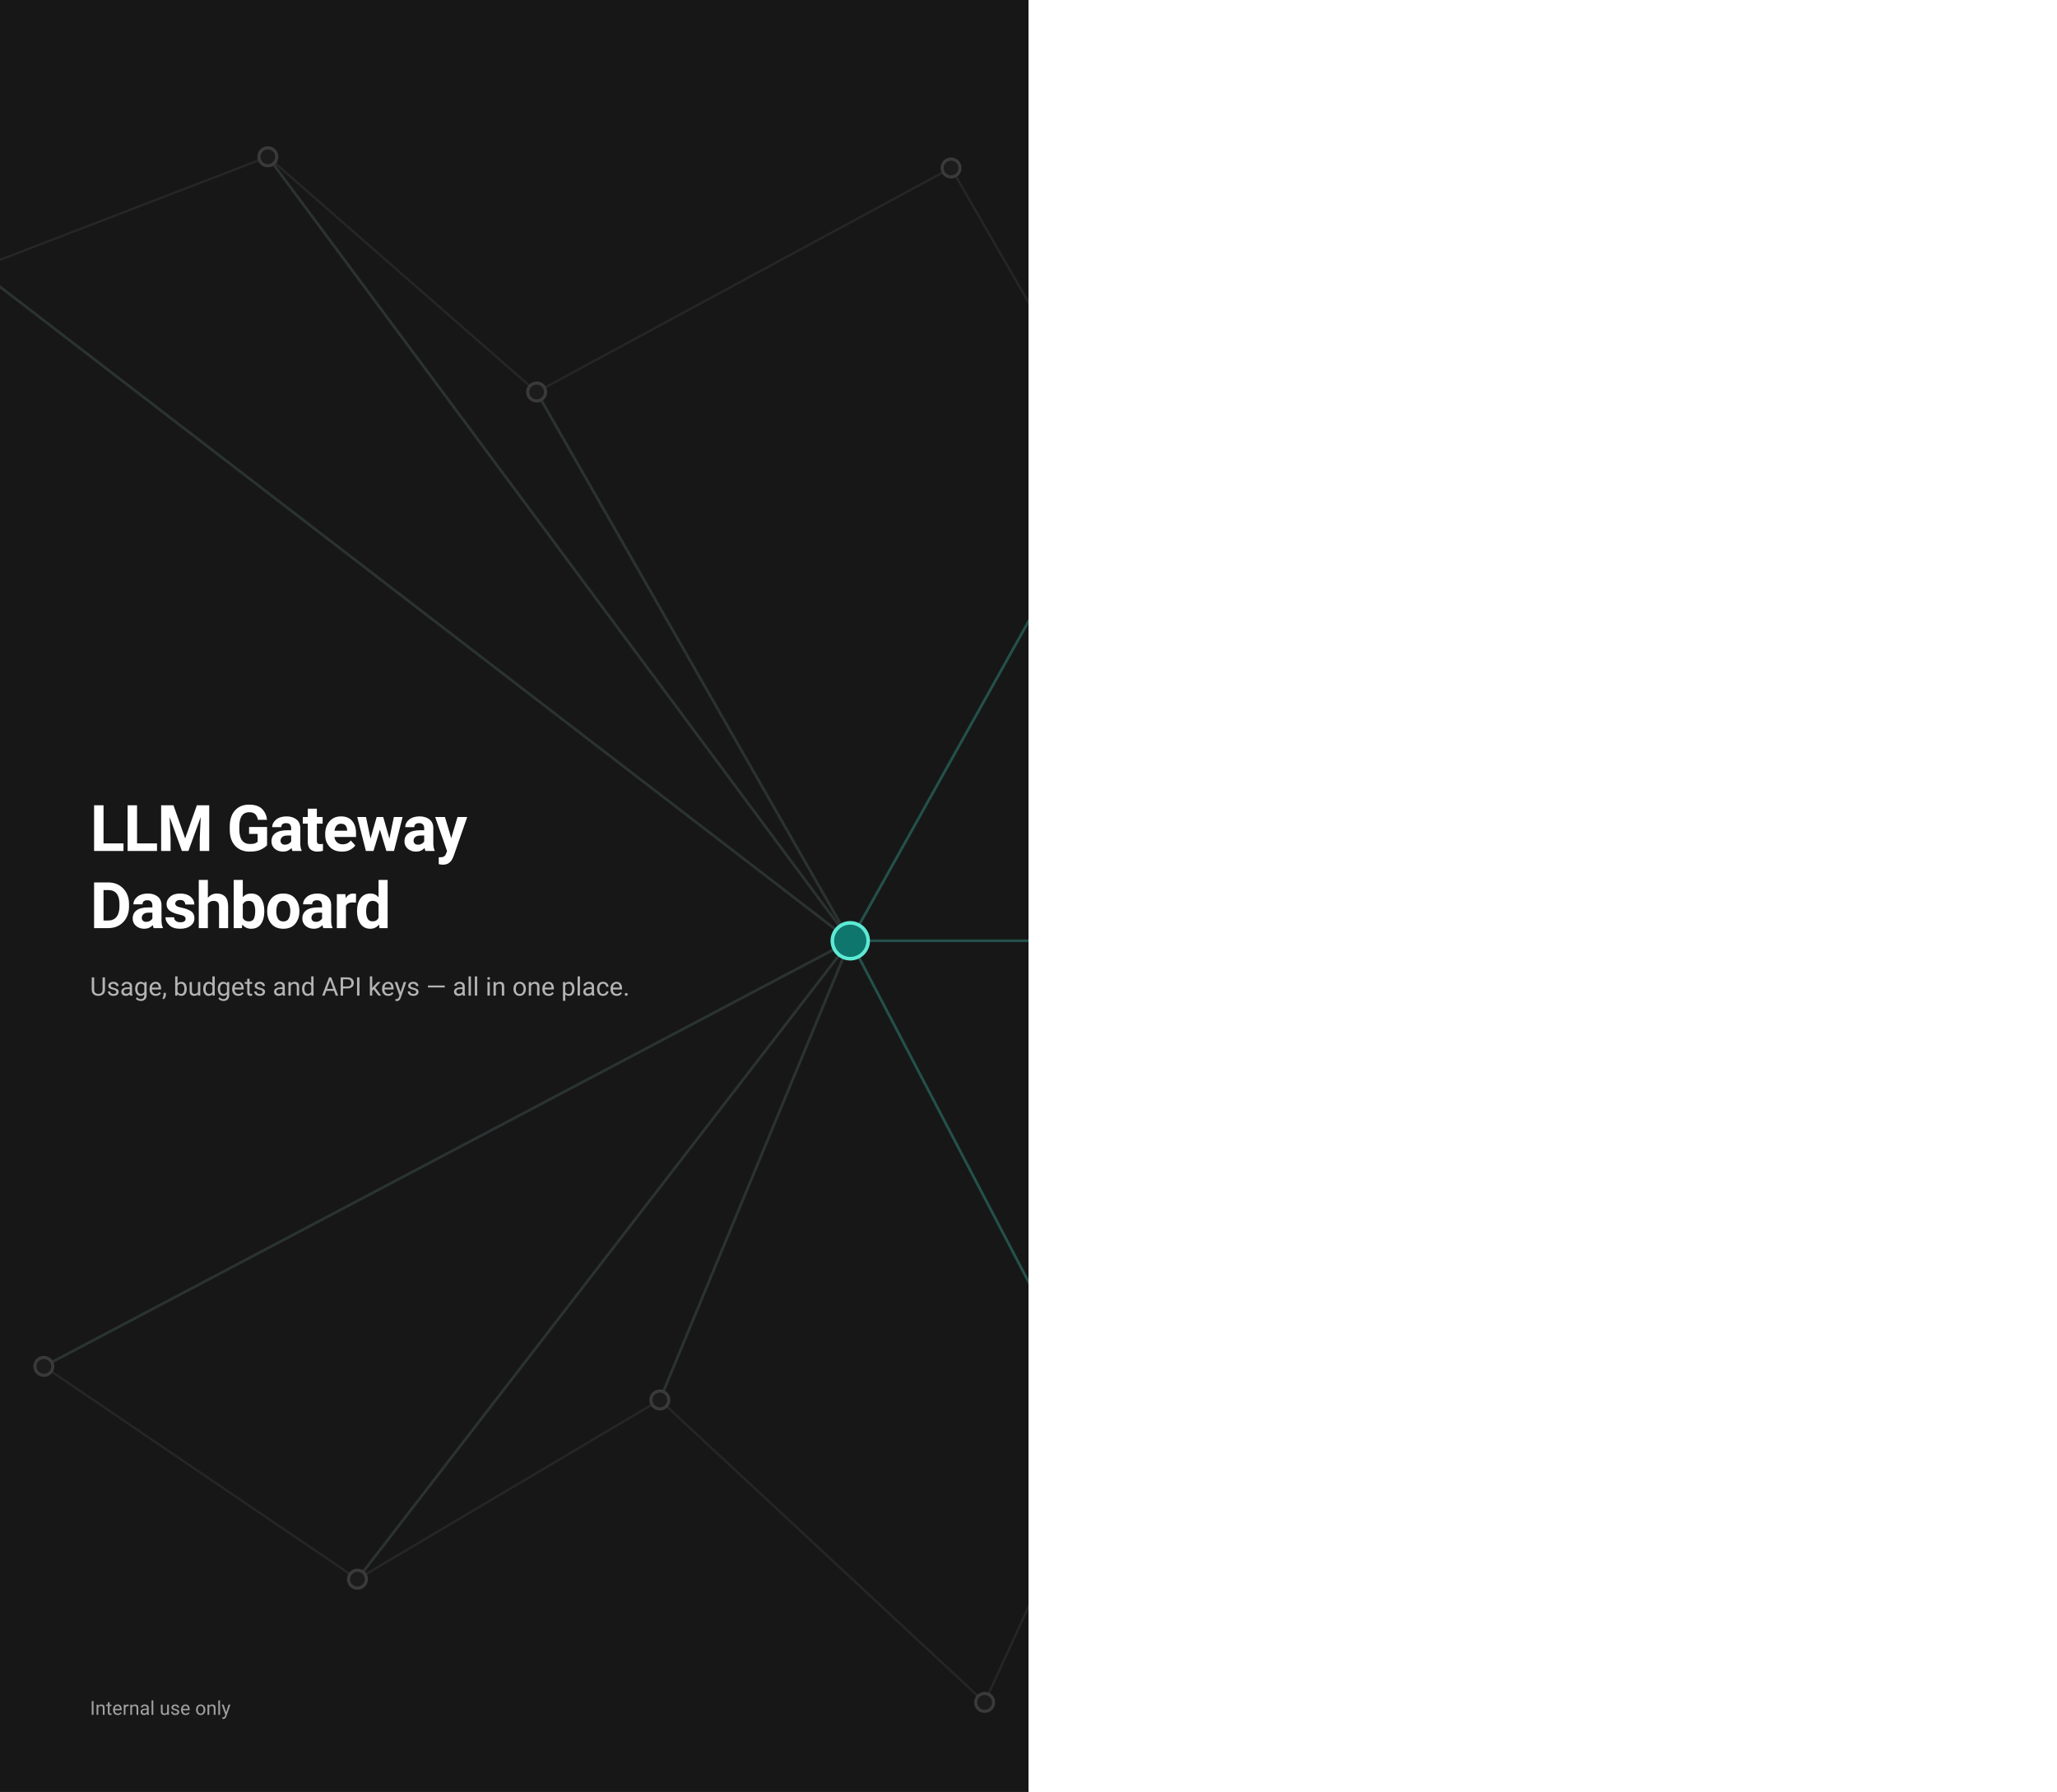
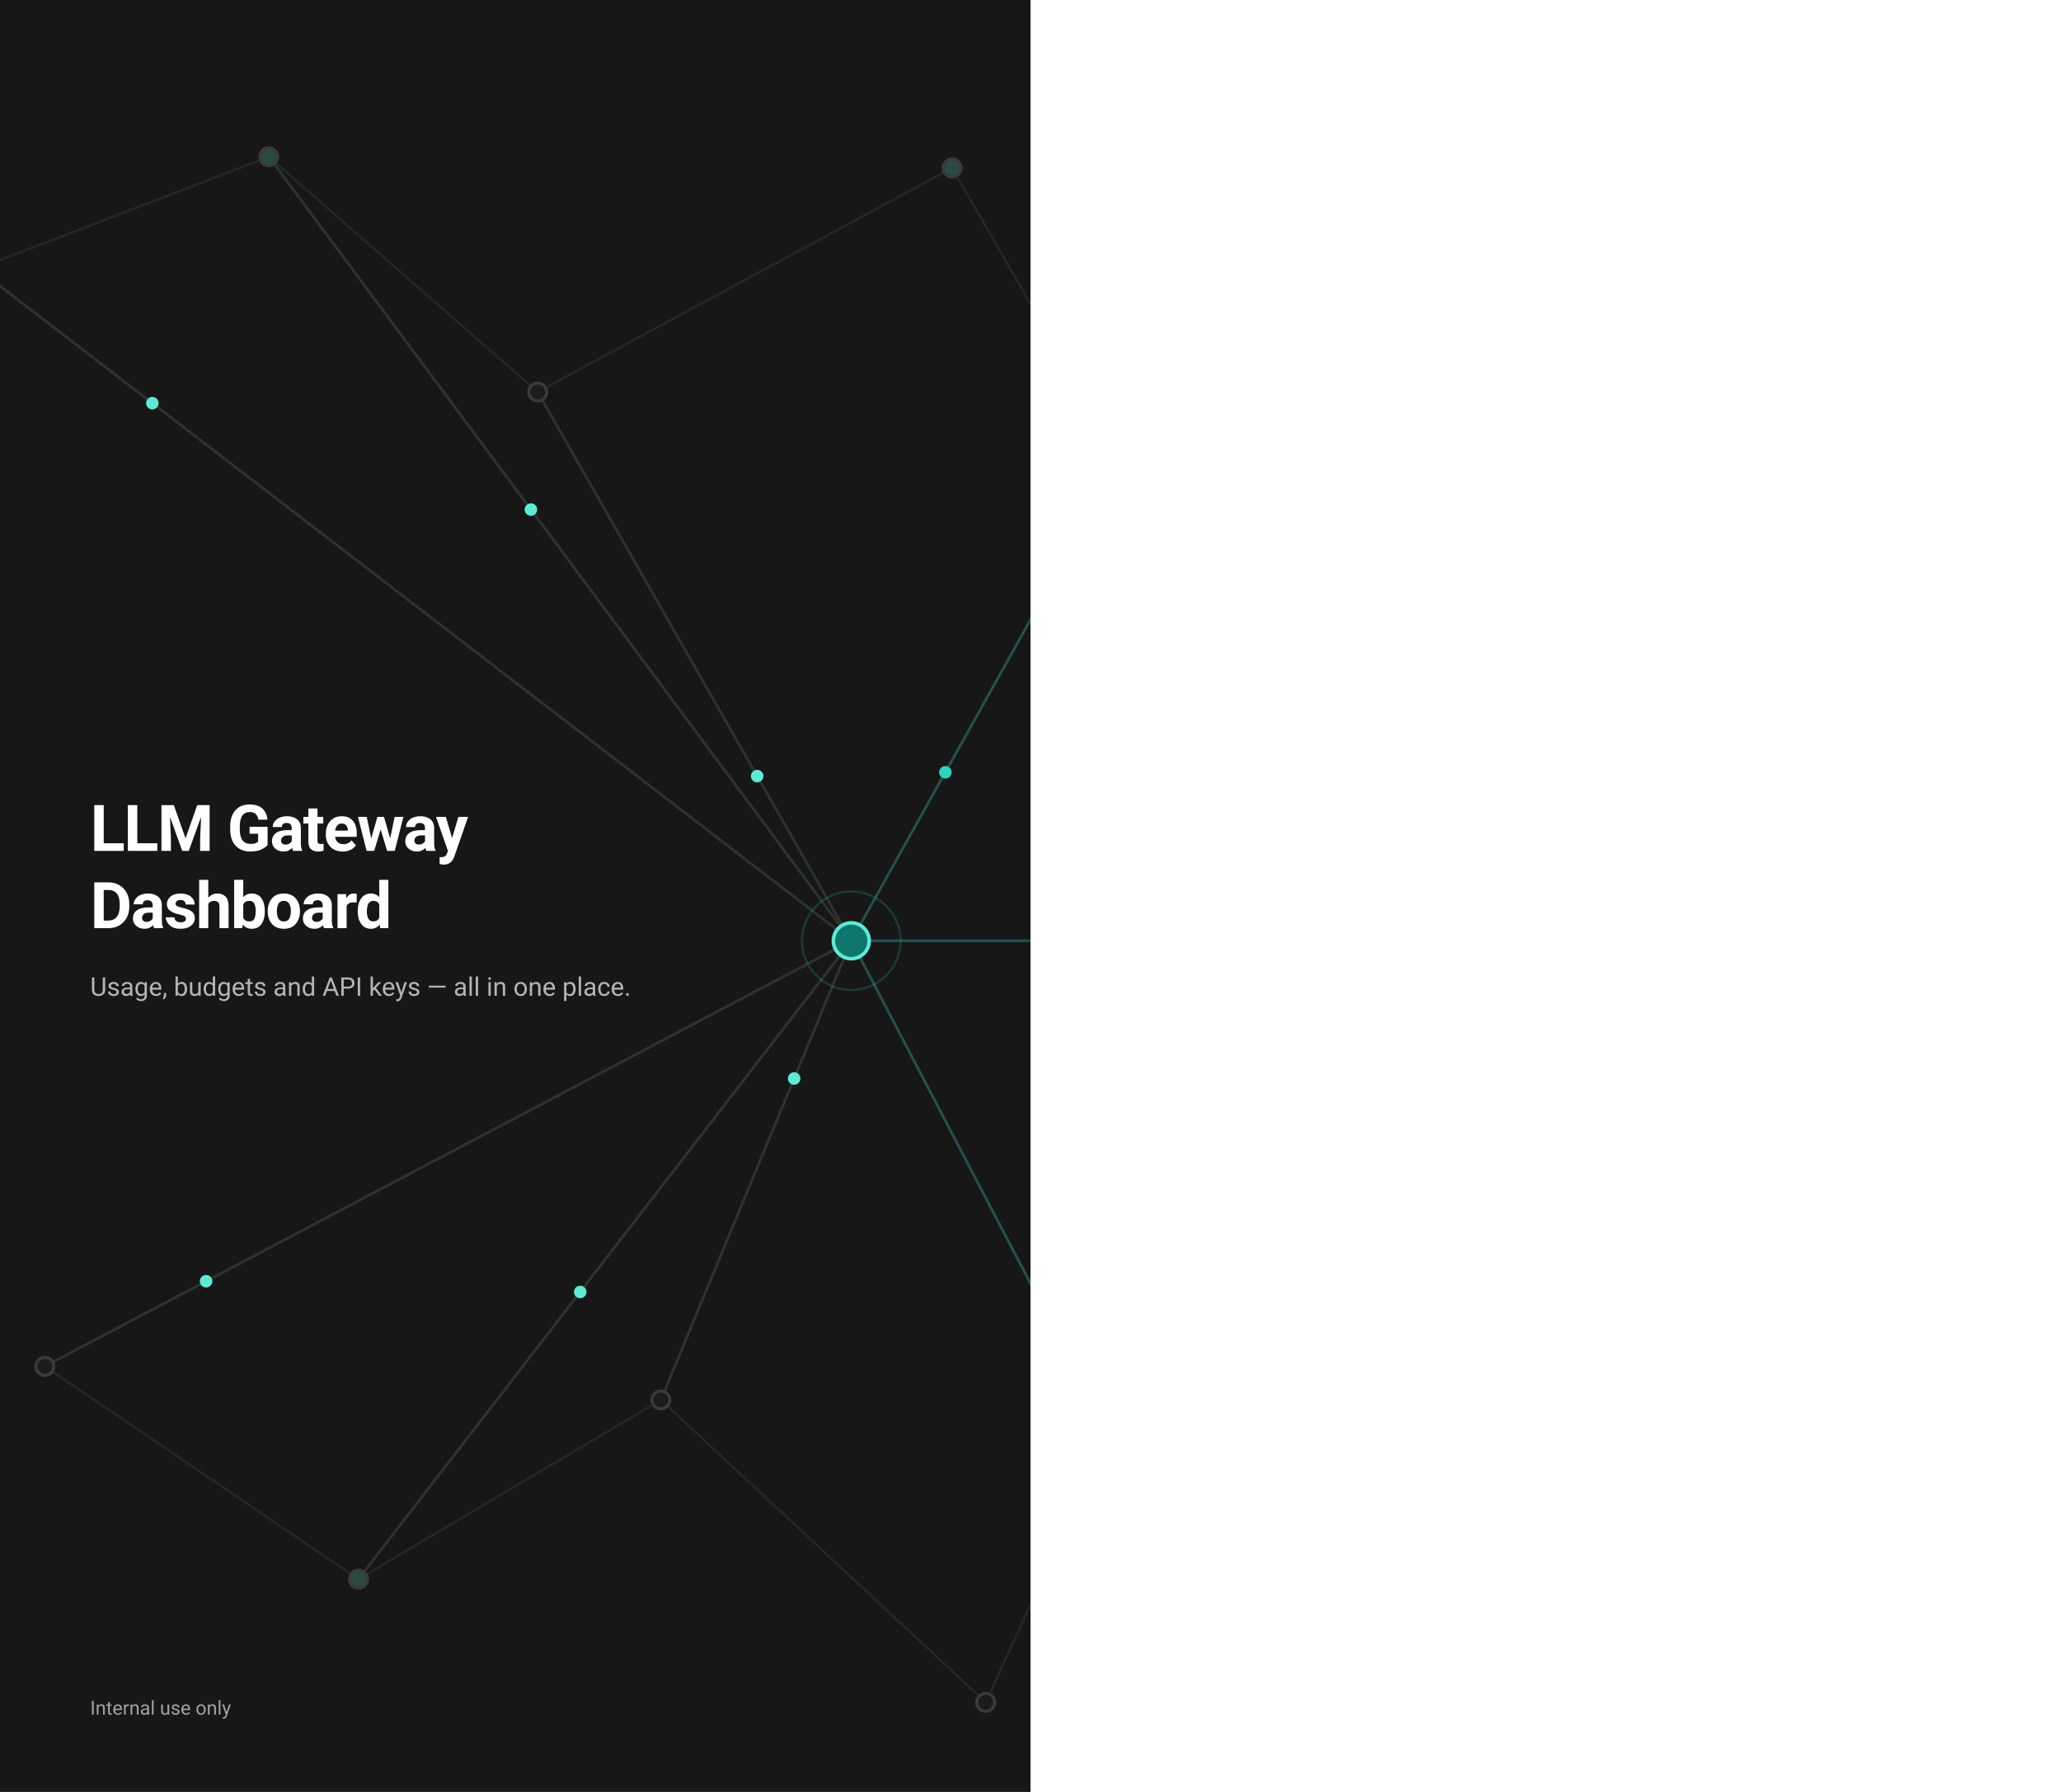
<svg xmlns="http://www.w3.org/2000/svg" width="100%" height="100%">
-   <style>@media (prefers-reduced-motion: reduce){.pulse{display:none}}</style>
  <rect width="100%" height="100%" fill="#ffffff" />
  <rect width="50%" height="100%" fill="#171717" />
  <svg x="0" y="0" width="50%" height="100%" viewBox="0 0 640 800" preserveAspectRatio="xMidYMid slice">
    <line x1="80" y1="120" x2="210" y2="70" stroke="#262626" stroke-width="1" />
    <line x1="210" y1="70" x2="330" y2="175" stroke="#262626" stroke-width="1" />
    <line x1="110" y1="610" x2="250" y2="705" stroke="#262626" stroke-width="1" />
    <line x1="250" y1="705" x2="385" y2="625" stroke="#262626" stroke-width="1" />
    <line x1="590" y1="205" x2="515" y2="75" stroke="#262626" stroke-width="1" />
    <line x1="585" y1="640" x2="530" y2="760" stroke="#262626" stroke-width="1" />
    <line x1="330" y1="175" x2="515" y2="75" stroke="#262626" stroke-width="1" />
    <line x1="385" y1="625" x2="530" y2="760" stroke="#262626" stroke-width="1" />
    <line x1="590" y1="205" x2="605" y2="420" stroke="#262626" stroke-width="1" />
    <line x1="605" y1="420" x2="585" y2="640" stroke="#262626" stroke-width="1" />
    <line x1="80" y1="120" x2="470" y2="420" stroke="#2b3332" stroke-width="1.2" />
    <line x1="210" y1="70" x2="470" y2="420" stroke="#2b3332" stroke-width="1.2" />
    <line x1="330" y1="175" x2="470" y2="420" stroke="#2b3332" stroke-width="1.2" />
    <line x1="110" y1="610" x2="470" y2="420" stroke="#2b3332" stroke-width="1.2" />
    <line x1="250" y1="705" x2="470" y2="420" stroke="#2b3332" stroke-width="1.2" />
    <line x1="385" y1="625" x2="470" y2="420" stroke="#2b3332" stroke-width="1.2" />
    <line x1="470" y1="420" x2="590" y2="205" stroke="#24504b" stroke-width="1.2" />
    <line x1="470" y1="420" x2="605" y2="420" stroke="#24504b" stroke-width="1.2" />
    <line x1="470" y1="420" x2="585" y2="640" stroke="#24504b" stroke-width="1.2" />
-     <circle class="pulse" r="2.8" fill="#5eead4" opacity="0">
-       <animateMotion path="M80 120 L470 420" dur="3.2s" begin="0.0s" repeatCount="indefinite" />
-       <animate attributeName="opacity" values="0;1;1;0" keyTimes="0;0.12;0.85;1" dur="3.2s" begin="0.0s" repeatCount="indefinite" />
-     </circle>
-     <circle class="pulse" r="2.8" fill="#5eead4" opacity="0">
-       <animateMotion path="M210 70 L470 420" dur="3.6s" begin="0.7s" repeatCount="indefinite" />
-       <animate attributeName="opacity" values="0;1;1;0" keyTimes="0;0.12;0.85;1" dur="3.6s" begin="0.7s" repeatCount="indefinite" />
-     </circle>
-     <circle class="pulse" r="2.8" fill="#5eead4" opacity="0">
-       <animateMotion path="M330 175 L470 420" dur="4.0s" begin="1.4s" repeatCount="indefinite" />
-       <animate attributeName="opacity" values="0;1;1;0" keyTimes="0;0.12;0.85;1" dur="4.0s" begin="1.4s" repeatCount="indefinite" />
-     </circle>
-     <circle class="pulse" r="2.8" fill="#5eead4" opacity="0">
-       <animateMotion path="M110 610 L470 420" dur="3.2s" begin="2.1s" repeatCount="indefinite" />
-       <animate attributeName="opacity" values="0;1;1;0" keyTimes="0;0.12;0.85;1" dur="3.2s" begin="2.1s" repeatCount="indefinite" />
-     </circle>
-     <circle class="pulse" r="2.8" fill="#5eead4" opacity="0">
-       <animateMotion path="M250 705 L470 420" dur="3.6s" begin="2.8s" repeatCount="indefinite" />
-       <animate attributeName="opacity" values="0;1;1;0" keyTimes="0;0.12;0.85;1" dur="3.6s" begin="2.8s" repeatCount="indefinite" />
-     </circle>
-     <circle class="pulse" r="2.8" fill="#5eead4" opacity="0">
-       <animateMotion path="M385 625 L470 420" dur="4.0s" begin="3.5s" repeatCount="indefinite" />
-       <animate attributeName="opacity" values="0;1;1;0" keyTimes="0;0.12;0.85;1" dur="4.0s" begin="3.5s" repeatCount="indefinite" />
-     </circle>
-     <circle class="pulse" r="2.8" fill="#2dd4bf" opacity="0">
-       <animateMotion path="M470 420 L590 205" dur="2.2s" begin="0.9s" repeatCount="indefinite" />
-       <animate attributeName="opacity" values="0;1;1;0" keyTimes="0;0.12;0.85;1" dur="2.2s" begin="0.9s" repeatCount="indefinite" />
-     </circle>
-     <circle class="pulse" r="2.8" fill="#2dd4bf" opacity="0">
-       <animateMotion path="M470 420 L605 420" dur="2.5s" begin="2.0s" repeatCount="indefinite" />
-       <animate attributeName="opacity" values="0;1;1;0" keyTimes="0;0.12;0.85;1" dur="2.5s" begin="2.0s" repeatCount="indefinite" />
-     </circle>
-     <circle class="pulse" r="2.8" fill="#2dd4bf" opacity="0">
-       <animateMotion path="M470 420 L585 640" dur="2.8s" begin="3.1s" repeatCount="indefinite" />
-       <animate attributeName="opacity" values="0;1;1;0" keyTimes="0;0.12;0.85;1" dur="2.8s" begin="3.1s" repeatCount="indefinite" />
-     </circle>
+     <circle cx="158.0" cy="180.0" r="2.8" fill="#5eead4" />
+     <circle cx="327.0" cy="227.5" r="2.8" fill="#5eead4" />
+     <circle cx="428.0" cy="346.5" r="2.8" fill="#5eead4" />
+     <circle cx="182.0" cy="572.0" r="2.8" fill="#5eead4" />
+     <circle cx="349.0" cy="576.8" r="2.8" fill="#5eead4" />
+     <circle cx="444.5" cy="481.5" r="2.8" fill="#5eead4" />
+     <circle cx="512.0" cy="344.8" r="2.8" fill="#2dd4bf" />
+     <circle cx="557.8" cy="420.0" r="2.8" fill="#2dd4bf" />
+     <circle cx="579.2" cy="629.0" r="2.8" fill="#2dd4bf" />
    <circle cx="80" cy="120" r="4" fill="#1c1c1c" stroke="#3a3a3a" stroke-width="1.4" />
-     <circle cx="210" cy="70" r="4" fill="#1c1c1c" stroke="#3a3a3a" stroke-width="1.4">
-       <animate class="twinkle" attributeName="opacity" values="1;0.45;1" dur="6s" repeatCount="indefinite" />
-     </circle>
+     <circle cx="210" cy="70" r="4" fill="#2a4a44" stroke="#3a3a3a" stroke-width="1.4" />
    <circle cx="330" cy="175" r="4" fill="#1c1c1c" stroke="#3a3a3a" stroke-width="1.4" />
    <circle cx="110" cy="610" r="4" fill="#1c1c1c" stroke="#3a3a3a" stroke-width="1.4" />
-     <circle cx="250" cy="705" r="4" fill="#1c1c1c" stroke="#3a3a3a" stroke-width="1.4">
-       <animate class="twinkle" attributeName="opacity" values="1;0.45;1" dur="6s" repeatCount="indefinite" />
-     </circle>
+     <circle cx="250" cy="705" r="4" fill="#2a4a44" stroke="#3a3a3a" stroke-width="1.4" />
    <circle cx="385" cy="625" r="4" fill="#1c1c1c" stroke="#3a3a3a" stroke-width="1.4" />
    <circle cx="590" cy="205" r="4" fill="#1c1c1c" stroke="#2f6e67" stroke-width="1.4" />
-     <circle cx="605" cy="420" r="4" fill="#1c1c1c" stroke="#2f6e67" stroke-width="1.4">
-       <animate class="twinkle" attributeName="opacity" values="1;0.45;1" dur="6s" repeatCount="indefinite" />
-     </circle>
+     <circle cx="605" cy="420" r="4" fill="#2a4a44" stroke="#2f6e67" stroke-width="1.4" />
    <circle cx="585" cy="640" r="4" fill="#1c1c1c" stroke="#2f6e67" stroke-width="1.4" />
-     <circle cx="515" cy="75" r="4" fill="#1c1c1c" stroke="#3a3a3a" stroke-width="1.4">
-       <animate class="twinkle" attributeName="opacity" values="1;0.45;1" dur="6s" repeatCount="indefinite" />
-     </circle>
+     <circle cx="515" cy="75" r="4" fill="#2a4a44" stroke="#3a3a3a" stroke-width="1.4" />
    <circle cx="530" cy="760" r="4" fill="#1c1c1c" stroke="#3a3a3a" stroke-width="1.4" />
-     <circle class="pulse" cx="470" cy="420" r="10" fill="none" stroke="#2dd4bf" stroke-width="1" opacity="0">
-       <animate attributeName="r" values="9;36" dur="2.8s" repeatCount="indefinite" />
-       <animate attributeName="opacity" values="0.55;0" dur="2.8s" repeatCount="indefinite" />
-     </circle>
+     <circle cx="470" cy="420" r="22" fill="none" stroke="#2dd4bf" stroke-width="1" opacity="0.18" />
    <circle cx="470" cy="420" r="8" fill="#0f766e" stroke="#5eead4" stroke-width="1.6" />
  </svg>
  <svg x="0" y="0" width="50%" height="100%" viewBox="0 0 640 800" preserveAspectRatio="xMinYMid meet">
    <text x="56" y="372" fill="#ffffff" font-family="-apple-system, BlinkMacSystemFont, 'Segoe UI', Roboto, 'Helvetica Neue', Arial, sans-serif" font-size="40" font-weight="700" letter-spacing="-0.8">LLM Gateway</text>
    <text x="56" y="420" fill="#ffffff" font-family="-apple-system, BlinkMacSystemFont, 'Segoe UI', Roboto, 'Helvetica Neue', Arial, sans-serif" font-size="40" font-weight="700" letter-spacing="-0.8">Dashboard</text>
    <text x="56" y="462" fill="#b4b4b4" font-family="-apple-system, BlinkMacSystemFont, 'Segoe UI', Roboto, 'Helvetica Neue', Arial, sans-serif" font-size="16">Usage, budgets and API keys — all in one place.</text>
  </svg>
  <svg x="0" y="0" width="50%" height="100%" viewBox="0 0 640 800" preserveAspectRatio="xMinYMax meet">
    <text x="56" y="752" fill="#a1a1a1" font-family="-apple-system, BlinkMacSystemFont, 'Segoe UI', Roboto, 'Helvetica Neue', Arial, sans-serif" font-size="12">Internal use only</text>
  </svg>
</svg>
